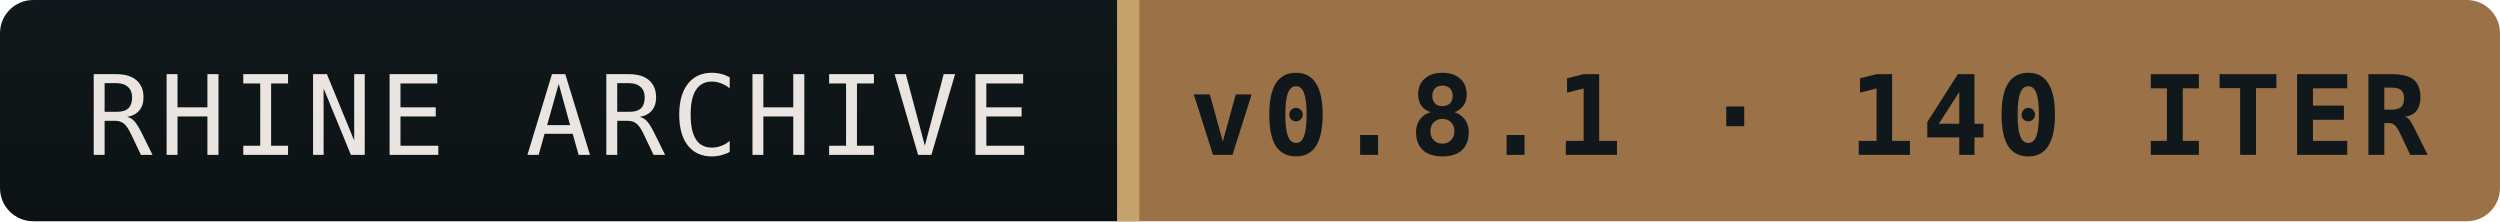
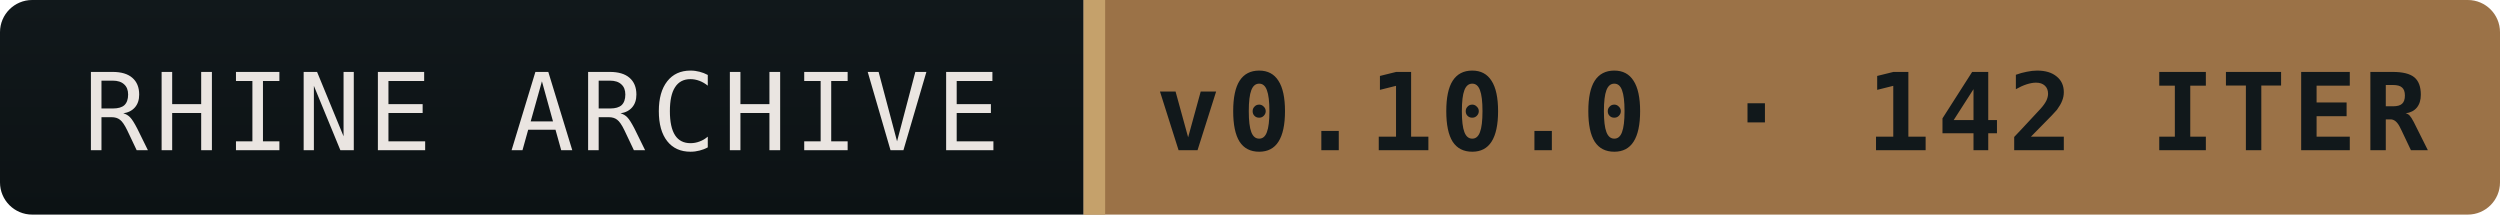
- <svg xmlns="http://www.w3.org/2000/svg" width="226" height="20" role="img" aria-label="rhinelab v0.8.1 · 140 ITER">
+ <svg xmlns="http://www.w3.org/2000/svg" width="233" height="20" role="img" aria-label="rhinelab v0.10.0 · 142 ITER">
  <linearGradient id="rl" x1="0" y1="0" x2="0" y2="1">
    <stop offset="0" stop-color="#11181b" />
    <stop offset="1" stop-color="#0c1214" />
  </linearGradient>
  <clipPath id="round">
-     <rect width="226" height="20" rx="3" />
+     <rect width="233" height="20" rx="3" />
  </clipPath>
  <g clip-path="url(#round)">
    <rect width="101" height="20" fill="url(#rl)" />
-     <rect x="101" width="125" height="20" fill="#9b7247" />
+     <rect x="101" width="132" height="20" fill="#9b7247" />
    <rect x="101" width="2" height="20" fill="#c5a16b" />
  </g>
  <g fill="#eae5e1" font-family="'JetBrains Mono', 'Cascadia Code', Consolas, monospace" font-size="10" letter-spacing="0.6">
    <text x="50.5" y="14" text-anchor="middle">RHINE ARCHIVE</text>
-     <text x="163.5" y="14" text-anchor="middle" fill="#11181b" font-weight="bold">v0.8.1 · 140 ITER</text>
+     <text x="167" y="14" text-anchor="middle" fill="#11181b" font-weight="bold">v0.10.0 · 142 ITER</text>
  </g>
</svg>
